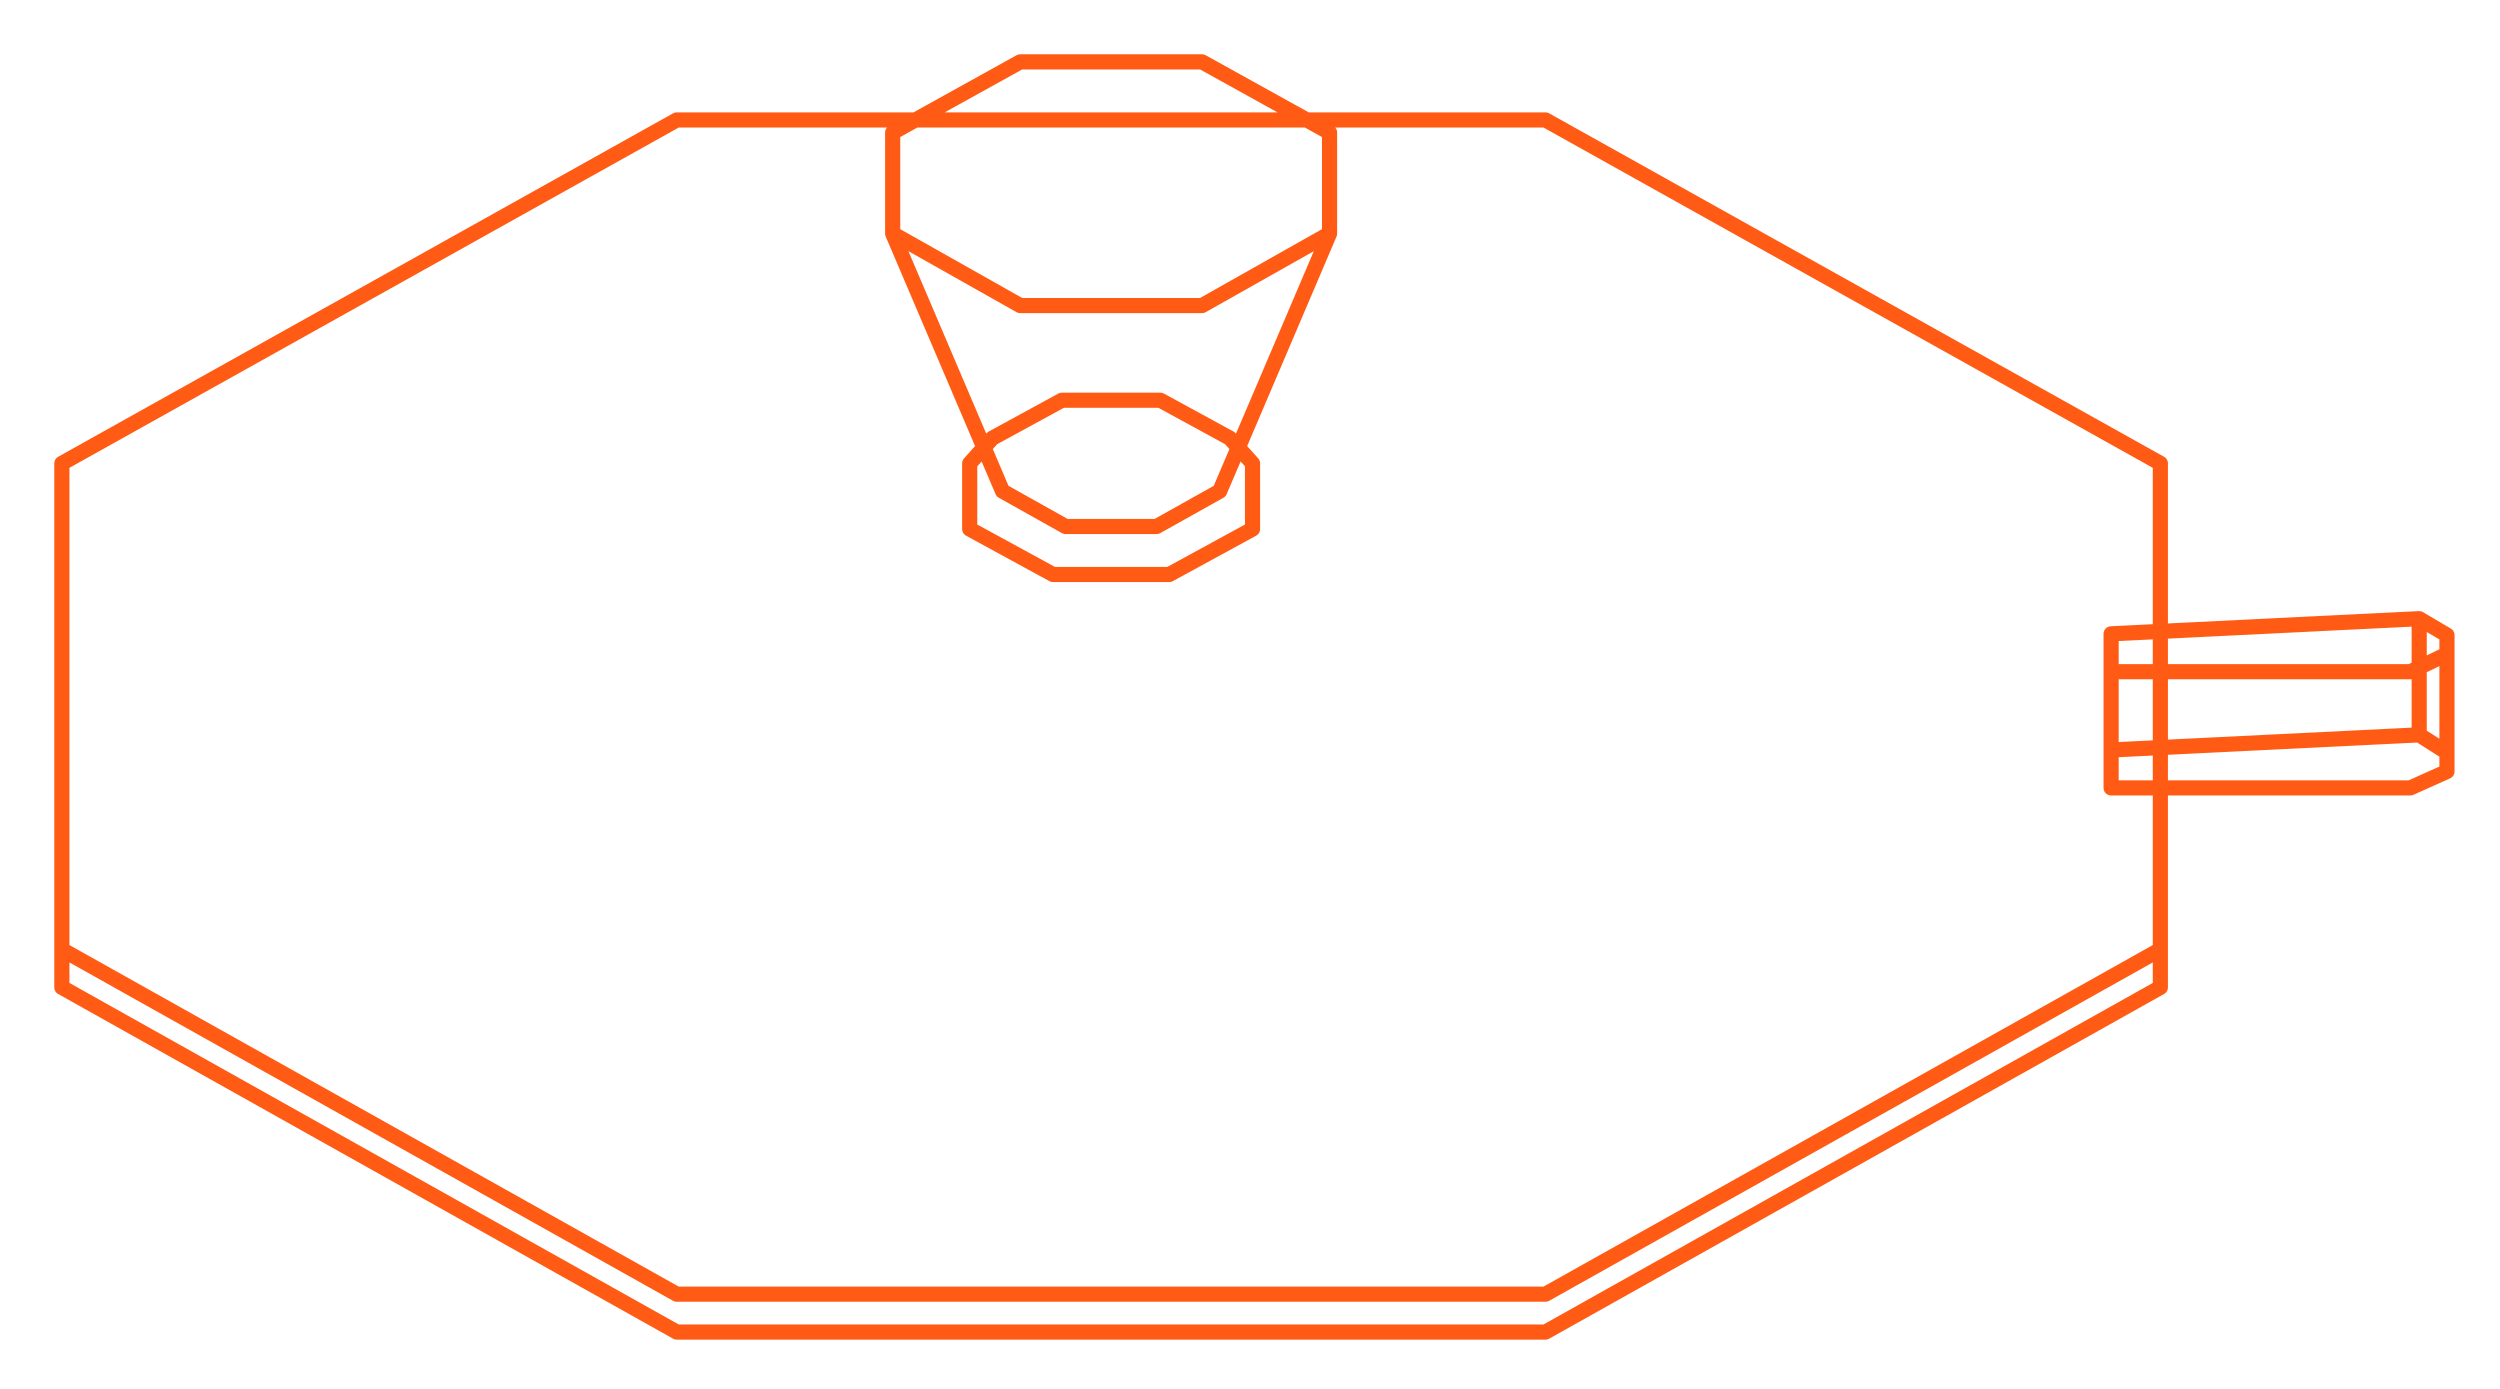
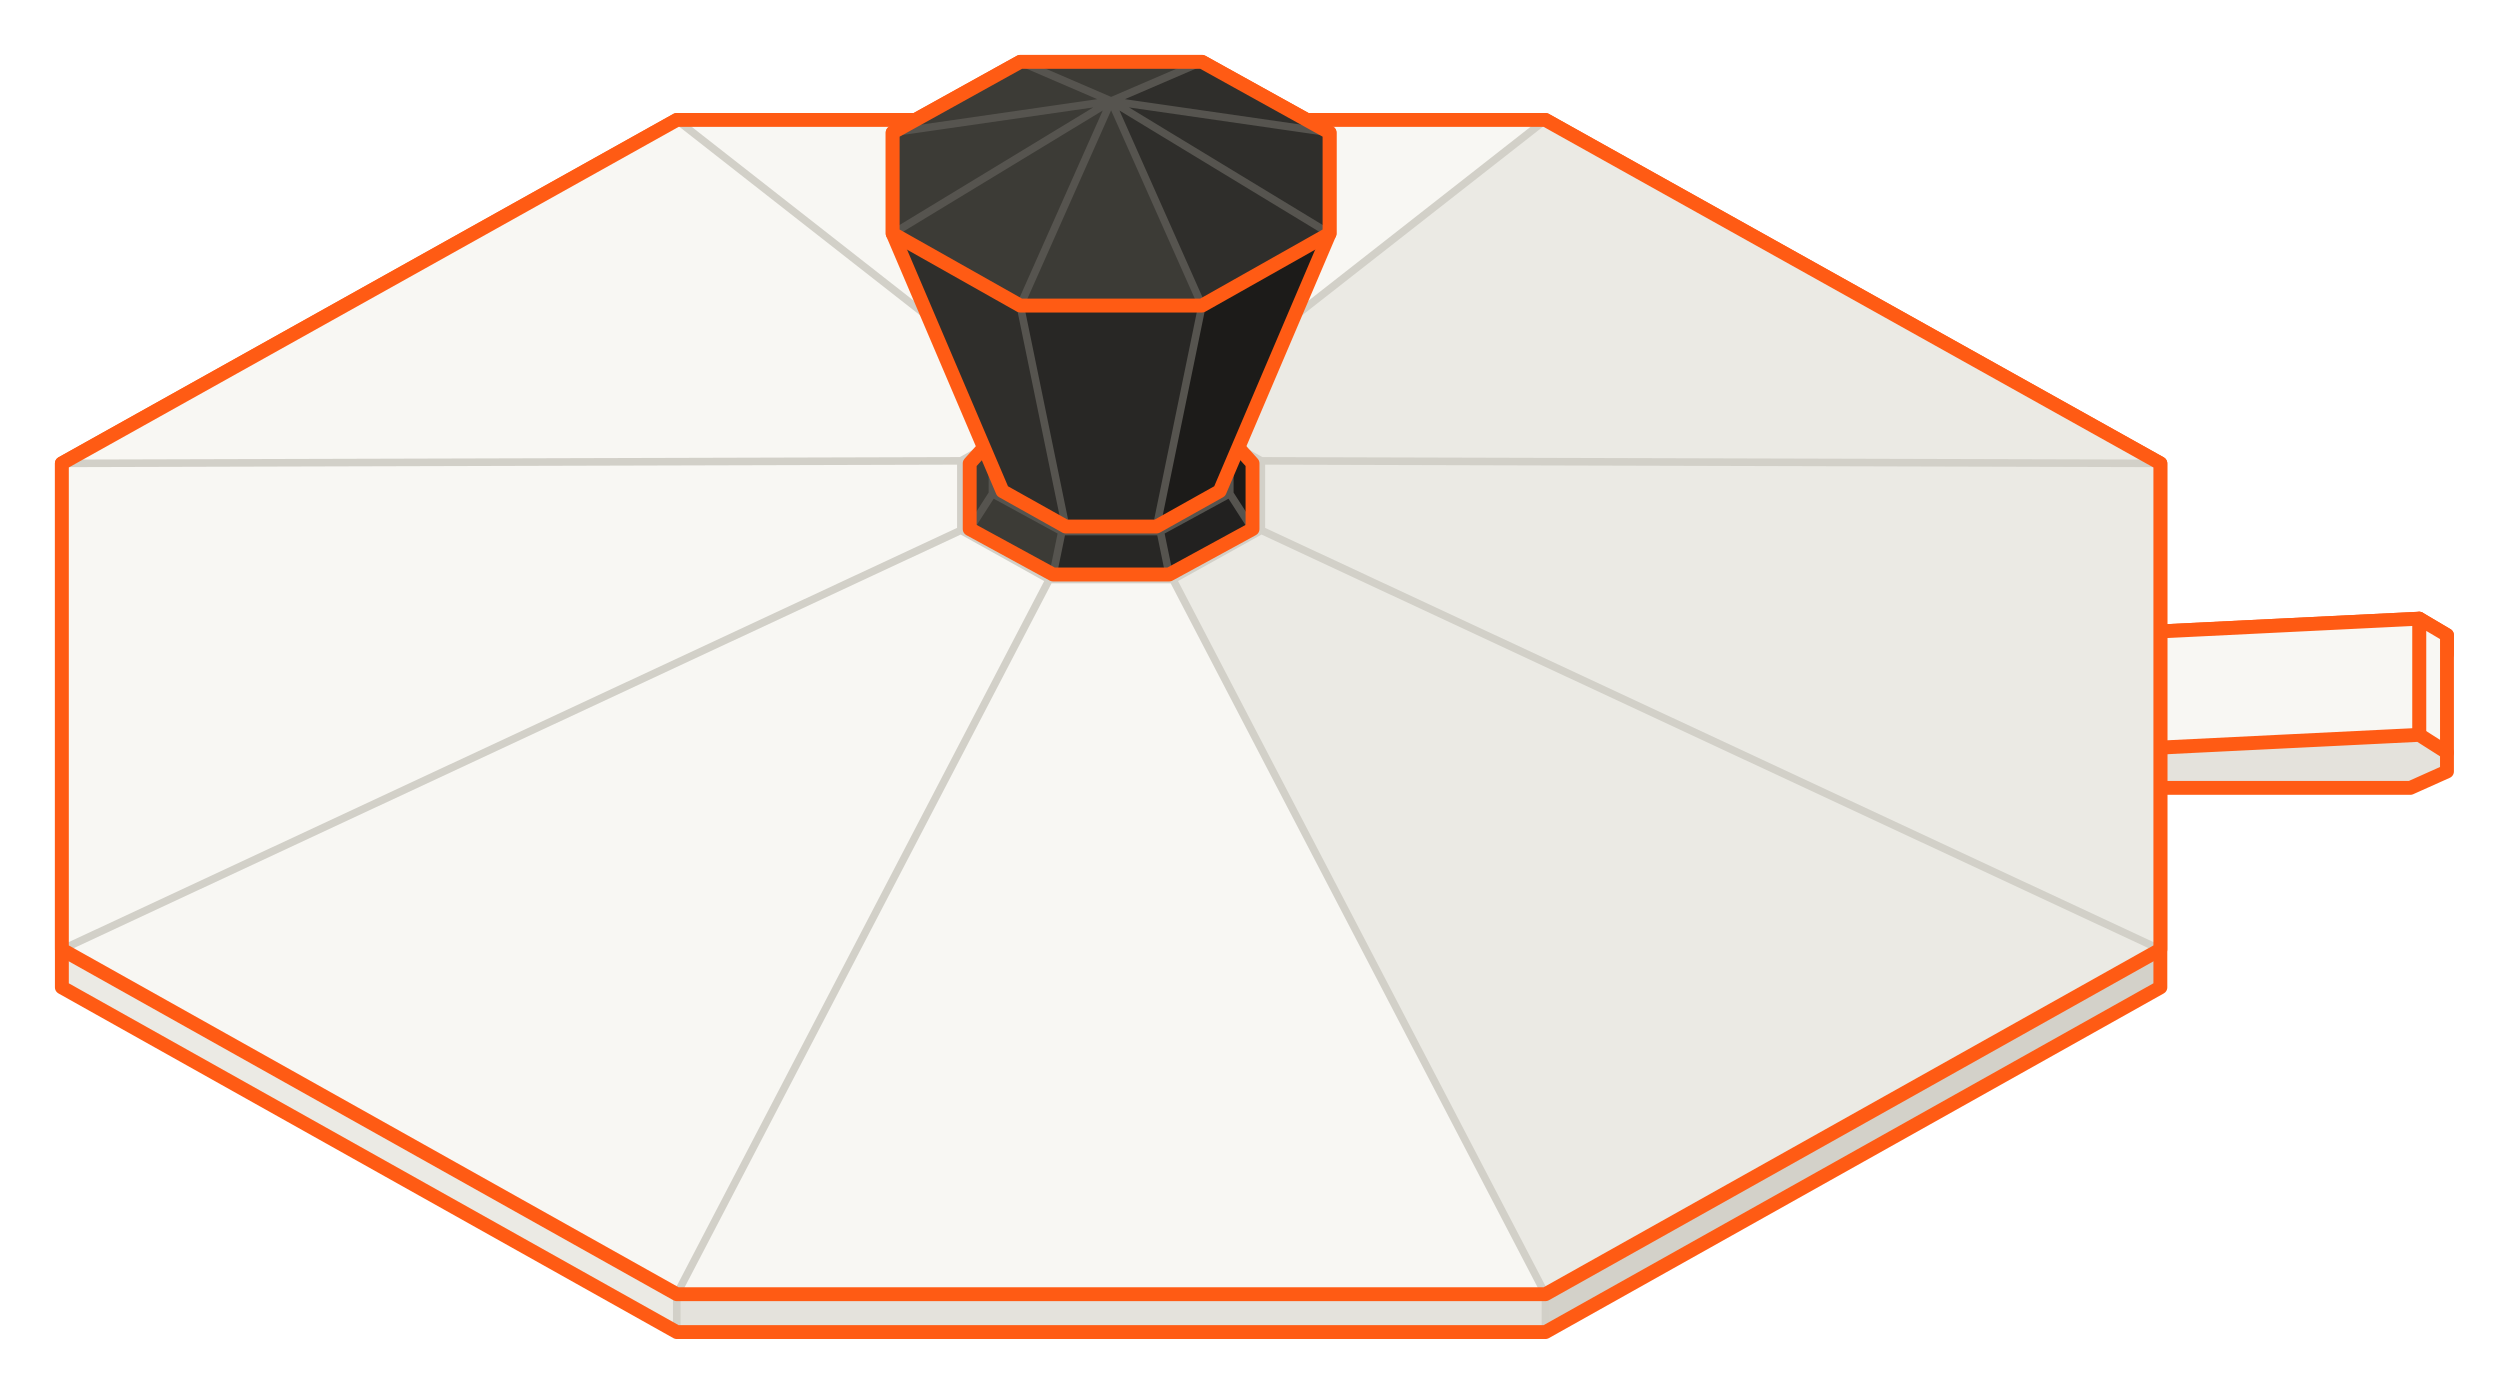
<svg xmlns="http://www.w3.org/2000/svg" viewBox="212 560 198 110" width="198" height="110">
-   <path d="M379.2 613.2L402.9 613.2L405.8 611.8L405.8 610.3L403.6 609L379.2 610.2ZM405.8 610.3L403.6 609M405.8 610.3L405.8 619.6M403.6 609L403.6 618.2M403.6 609L379.2 610.2M403.6 609L403.6 618.2M379.2 610.2L379.2 619.4M379.2 622.4L402.9 622.4L405.8 621.1L405.8 619.6L403.6 618.2L379.2 619.4ZM216.9 596.7L265.6 569.5L334.4 569.5L383.1 596.7L383.1 638.2L334.4 665.5L265.6 665.5L216.9 638.2ZM216.9 596.7L265.6 569.5L334.4 569.5L383.1 596.7L383.1 635.2L334.4 662.5L265.6 662.5L216.9 635.2ZM288.8 596.7L290.6 594.7L296.1 591.7L303.9 591.7L309.4 594.7L311.2 596.7L311.2 601.9L304.6 605.5L295.4 605.5L288.8 601.9ZM282.7 570.5L292.8 564.9L307.2 564.9L317.3 570.5L317.3 578.5L308.6 598.9L303.6 601.7L296.4 601.7L291.4 598.9L282.7 578.5ZM282.7 570.5L292.8 564.9L307.2 564.9L317.3 570.5L317.3 578.5L307.2 584.2L292.8 584.2L282.7 578.5Z" fill="none" stroke="#ff5b14" stroke-width="1.2" stroke-linecap="round" stroke-linejoin="round" vector-effect="non-scaling-stroke" />
+   <g>
+     <path d="M379.2 613.2L402.9 613.2L405.8 611.8L405.8 610.3L403.6 609L379.2 610.2Z" fill="#efeee9" />
+     <path d="M379.2 613.2L402.9 613.2L405.8 611.8L405.8 610.3L403.6 609L379.2 610.2Z" fill="none" stroke="#ff5b14" stroke-width="1.1" stroke-linecap="round" stroke-linejoin="round" vector-effect="non-scaling-stroke" />
+     <path d="M405.8 610.3L403.6 609L403.6 618.2L405.8 619.6Z" fill="#efeee9" />
+     <path d="M405.8 610.3L403.6 609L403.6 618.2L405.8 619.6Z" fill="#f8f7f3" stroke="#f8f7f3" stroke-width="0.4" stroke-linejoin="round" vector-effect="non-scaling-stroke" />
+     <path d="M405.8 610.3L403.6 609M405.8 610.3L405.8 619.6M403.6 609L403.6 618.2" fill="none" stroke="#ff5b14" stroke-width="1.1" stroke-linecap="round" stroke-linejoin="round" vector-effect="non-scaling-stroke" />
+     <path d="M403.6 609L379.2 610.2L379.2 619.4L403.6 618.2Z" fill="#efeee9" />
+     <path d="M403.6 609L379.2 610.2L379.2 619.4L403.6 618.2Z" fill="#f8f7f3" stroke="#f8f7f3" stroke-width="0.4" stroke-linejoin="round" vector-effect="non-scaling-stroke" />
+     <path d="M403.6 609L379.2 610.2M403.6 609L403.6 618.2M379.2 610.2L379.2 619.4" fill="none" stroke="#ff5b14" stroke-width="1.1" stroke-linecap="round" stroke-linejoin="round" vector-effect="non-scaling-stroke" />
+     <path d="M379.2 622.4L402.9 622.4L405.8 621.1L405.8 619.6L403.6 618.2L379.2 619.4Z" fill="#efeee9" />
+     <path d="M379.2 622.4L402.9 622.4L405.8 621.1L405.8 619.6L403.6 618.2L379.2 619.4Z" fill="#e4e2dc" stroke="#e4e2dc" stroke-width="0.4" stroke-linejoin="round" vector-effect="non-scaling-stroke" />
+     <path d="M379.2 622.4L402.9 622.4L405.8 621.1L405.8 619.6L403.6 618.2L379.2 619.4Z" fill="none" stroke="#ff5b14" stroke-width="1.1" stroke-linecap="round" stroke-linejoin="round" vector-effect="non-scaling-stroke" />
+   </g>
+   <g>
+     <path d="M216.9 596.7L265.6 569.5L334.4 569.5L383.1 596.7L383.1 638.2L334.4 665.5L265.6 665.5L216.9 638.2Z" fill="#efeee9" />
+     <path d="M383.1 638.2L334.4 665.5L334.4 662.5L383.1 635.2Z" fill="#d3d1c9" />
+     <path d="M334.4 665.5L265.6 665.5L265.6 662.5L334.4 662.5Z" fill="#e4e2dc" />
+     <path d="M265.6 665.5L216.9 638.2L216.9 635.2L265.6 662.5Z" fill="#ebeae4" />
+     <path d="" fill="#f8f7f3" />
+     <path d="M334.4 665.5L334.4 662.5M265.6 665.5L265.6 662.5" fill="none" stroke="#d2d0c8" stroke-width="0.6" stroke-linecap="round" stroke-linejoin="round" vector-effect="non-scaling-stroke" />
+     <path d="M216.9 596.7L265.6 569.5L334.4 569.5L383.1 596.7L383.1 638.2L334.4 665.5L265.6 665.5L216.9 638.2Z" fill="none" stroke="#ff5b14" stroke-width="1.1" stroke-linecap="round" stroke-linejoin="round" vector-effect="non-scaling-stroke" />
+   </g>
+   <g>
+     <path d="M216.9 596.7L265.6 569.5L334.4 569.5L383.1 596.7L383.1 635.2L334.4 662.5L265.6 662.5L216.9 635.2Z" fill="#efeee9" />
+     <path d="M334.4 569.5L383.1 596.7L311.9 596.5L304.9 592.6ZM383.1 596.7L383.1 635.2L311.9 602L311.9 596.5ZM383.1 635.2L334.4 662.5L304.9 605.9L311.9 602Z" fill="#ebeae4" />
+     <path d="M304.9 605.9L295.1 605.9L288.1 602L288.1 596.5L295.1 592.6L304.9 592.6L311.9 596.5L311.9 602ZM334.4 662.5L265.6 662.5L295.1 605.9L304.9 605.9ZM265.6 662.5L216.9 635.2L288.1 602L295.1 605.9ZM216.9 635.2L216.9 596.7L288.1 596.5L288.1 602ZM216.9 596.7L265.6 569.5L295.1 592.6L288.1 596.5ZM265.6 569.5L334.4 569.5L304.9 592.6L295.1 592.6Z" fill="#f8f7f3" />
+     <path d="M334.4 662.5L304.9 605.9M304.9 605.9L295.1 605.9M265.6 662.5L295.1 605.9M295.1 605.9L288.1 602M216.9 635.2L288.1 602M288.1 602L288.1 596.5M216.9 596.7L288.1 596.5M288.1 596.5L295.1 592.6M265.6 569.5L295.1 592.6M295.1 592.6L304.9 592.6M334.4 569.5L304.9 592.6M304.9 592.6L311.9 596.5M383.1 596.7L311.9 596.5M311.9 596.5L311.9 602M383.1 635.2L311.9 602M311.9 602L304.9 605.9" fill="none" stroke="#d2d0c8" stroke-width="0.6" stroke-linecap="round" stroke-linejoin="round" vector-effect="non-scaling-stroke" />
+     <path d="M216.9 596.7L265.6 569.5L334.4 569.5L383.1 596.7L383.1 635.2L334.4 662.5L265.6 662.5L216.9 635.2Z" fill="none" stroke="#ff5b14" stroke-width="1.1" stroke-linecap="round" stroke-linejoin="round" vector-effect="non-scaling-stroke" />
+   </g>
+   <g>
+     <g>
+       <path d="M288.8 596.7L290.6 594.7L296.1 591.7L303.9 591.7L309.4 594.7L311.2 596.7L311.2 601.9L304.6 605.5L295.4 605.5L288.8 601.9Z" fill="#2b2a27" />
+       <path d="M311.2 596.7L311.2 601.9L309.4 599.1L309.4 594.7Z" fill="#1c1b19" />
+       <path d="M311.2 601.9L304.6 605.5L303.9 602.1L309.4 599.1Z" fill="#222120" />
+       <path d="M304.6 605.5L295.4 605.5L296.1 602.1L303.9 602.1Z" fill="#282725" />
+       <path d="M303.9 602.1L296.1 602.1L290.6 599.1L290.6 594.7L296.1 591.7L303.9 591.7L309.4 594.7L309.4 599.1ZM295.4 605.5L288.8 601.9L290.6 599.1L296.1 602.1ZM288.8 601.9L288.8 596.7L290.6 594.7L290.6 599.1Z" fill="#3c3b36" />
+       <path d="M304.6 605.5L303.9 602.1M303.9 602.1L296.1 602.1M295.4 605.5L296.1 602.1M296.1 602.1L290.6 599.1M288.8 601.9L290.6 599.1M290.6 599.1L290.6 594.7M309.4 594.7L309.4 599.1M311.2 601.9L309.4 599.1M309.4 599.1L303.9 602.1" fill="none" stroke="#56544f" stroke-width="0.6" stroke-linecap="round" stroke-linejoin="round" vector-effect="non-scaling-stroke" />
+       <path d="M288.8 596.7L290.6 594.7L296.1 591.7L303.9 591.7L309.4 594.7L311.2 596.7L311.2 601.9L304.6 605.5L295.4 605.5L288.8 601.9Z" fill="none" stroke="#ff5b14" stroke-width="1.1" stroke-linecap="round" stroke-linejoin="round" vector-effect="non-scaling-stroke" />
+     </g>
+     <g>
+       <path d="M282.7 570.5L292.8 564.9L307.2 564.9L317.3 570.5L317.3 578.5L308.6 598.9L303.6 601.7L296.4 601.7L291.4 598.9L282.7 578.5Z" fill="#2b2a27" />
+       <path d="M308.6 598.9L303.6 601.7L307.2 584.2L317.3 578.5Z" fill="#1c1b19" />
+       <path d="M303.6 601.7L296.4 601.7L292.8 584.2L307.2 584.2Z" fill="#282725" />
+       <path d="M296.4 601.7L291.4 598.9L282.7 578.5L292.8 584.2Z" fill="#2f2e2b" />
+       <path d="" fill="#3c3b36" />
+       <path d="M303.6 601.7L307.2 584.2M296.4 601.7L292.8 584.2" fill="none" stroke="#56544f" stroke-width="0.6" stroke-linecap="round" stroke-linejoin="round" vector-effect="non-scaling-stroke" />
+       <path d="M282.7 570.5L292.8 564.9L307.2 564.9L317.3 570.5L317.3 578.5L308.6 598.9L303.6 601.7L296.4 601.7L291.4 598.9L282.7 578.5Z" fill="none" stroke="#ff5b14" stroke-width="1.1" stroke-linecap="round" stroke-linejoin="round" vector-effect="non-scaling-stroke" />
+     </g>
+     <g>
+       <path d="M282.7 570.5L292.8 564.9L307.2 564.9L317.3 570.5L317.3 578.5L307.2 584.2L292.8 584.2L282.7 578.5Z" fill="#2b2a27" />
+       <path d="M307.2 564.9L317.3 570.5L300 568L300 568ZM317.3 570.5L317.3 578.5L300 568L300 568ZM317.3 578.5L307.2 584.2L300 568L300 568Z" fill="#2f2e2b" />
+       <path d="M307.2 584.2L292.8 584.2L300 568L300 568ZM292.8 584.2L282.7 578.5L300 568L300 568ZM282.7 578.5L282.7 570.5L300 568L300 568ZM282.7 570.5L292.8 564.9L300 568L300 568ZM292.8 564.9L307.2 564.9L300 568L300 568Z" fill="#3c3b36" />
+       <path d="M307.2 584.2L300 568M292.8 584.2L300 568M282.7 578.5L300 568M282.7 570.5L300 568M292.8 564.9L300 568M307.2 564.9L300 568M317.3 570.5L300 568M317.3 578.5L300 568" fill="none" stroke="#56544f" stroke-width="0.6" stroke-linecap="round" stroke-linejoin="round" vector-effect="non-scaling-stroke" />
+       <path d="M282.7 570.5L292.8 564.9L307.2 564.9L317.3 570.5L317.3 578.5L307.2 584.2L292.8 584.2L282.7 578.5Z" fill="none" stroke="#ff5b14" stroke-width="1.1" stroke-linecap="round" stroke-linejoin="round" vector-effect="non-scaling-stroke" />
+     </g>
+   </g>
</svg>
